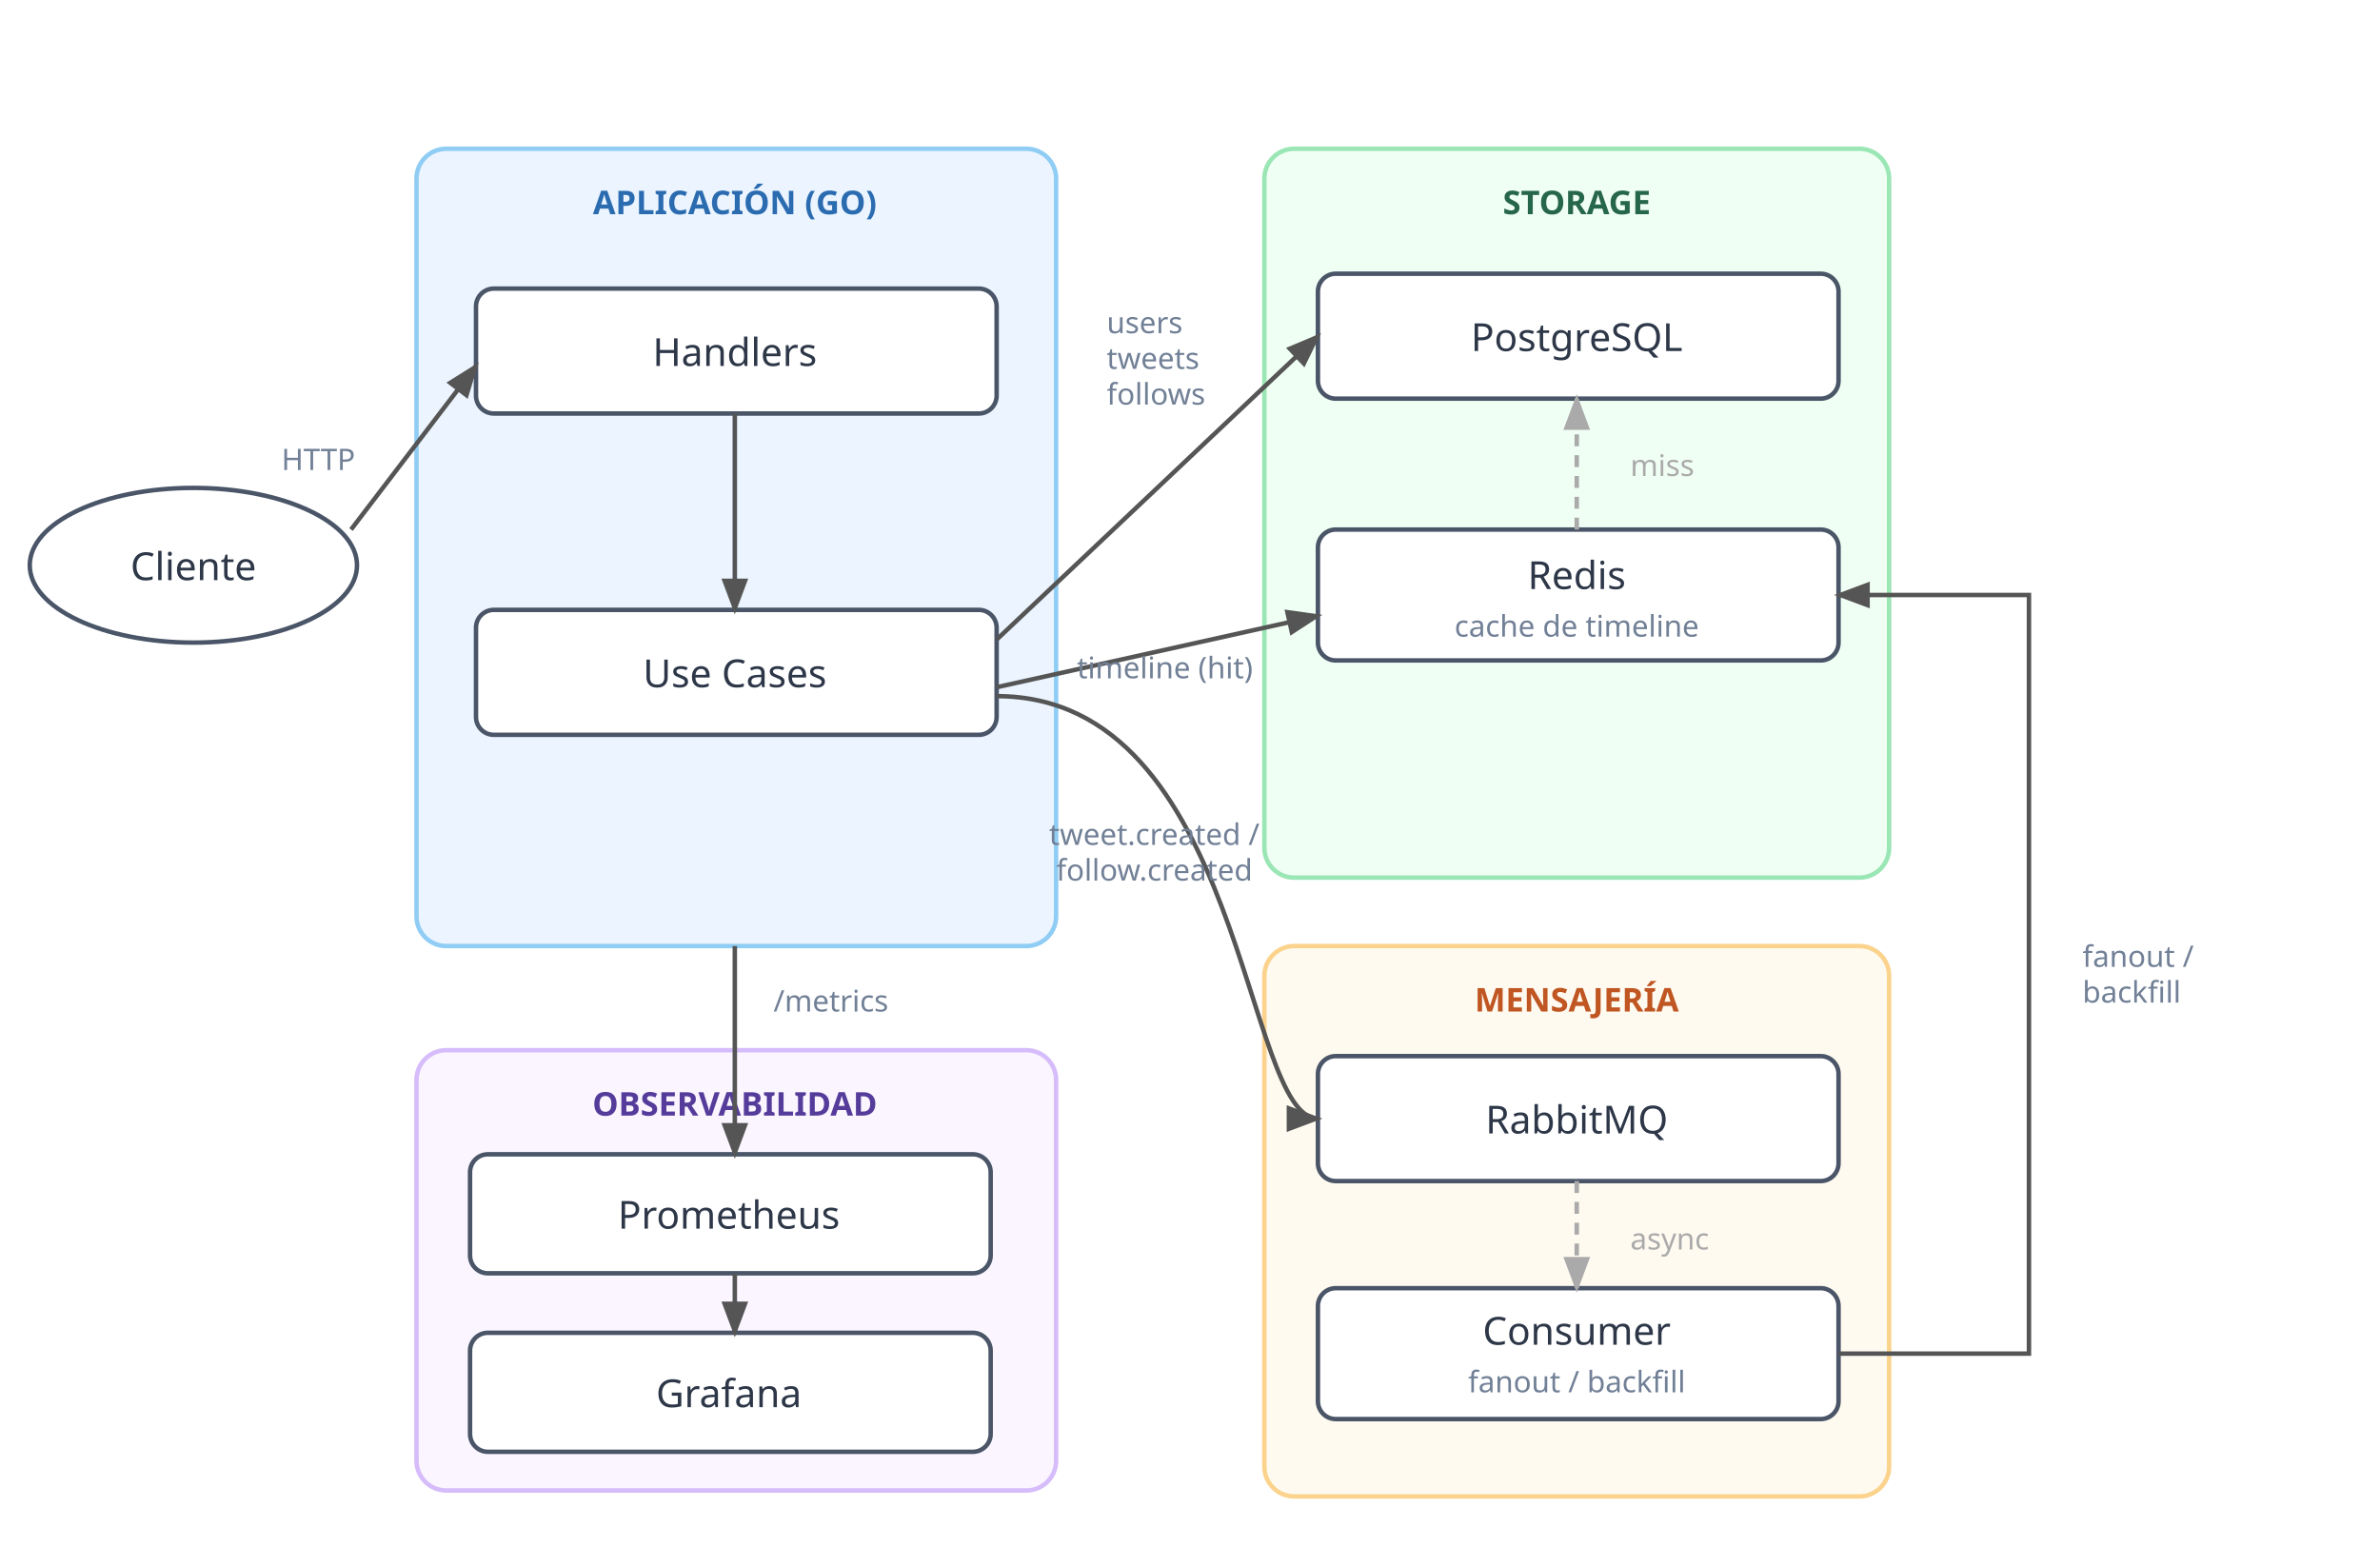
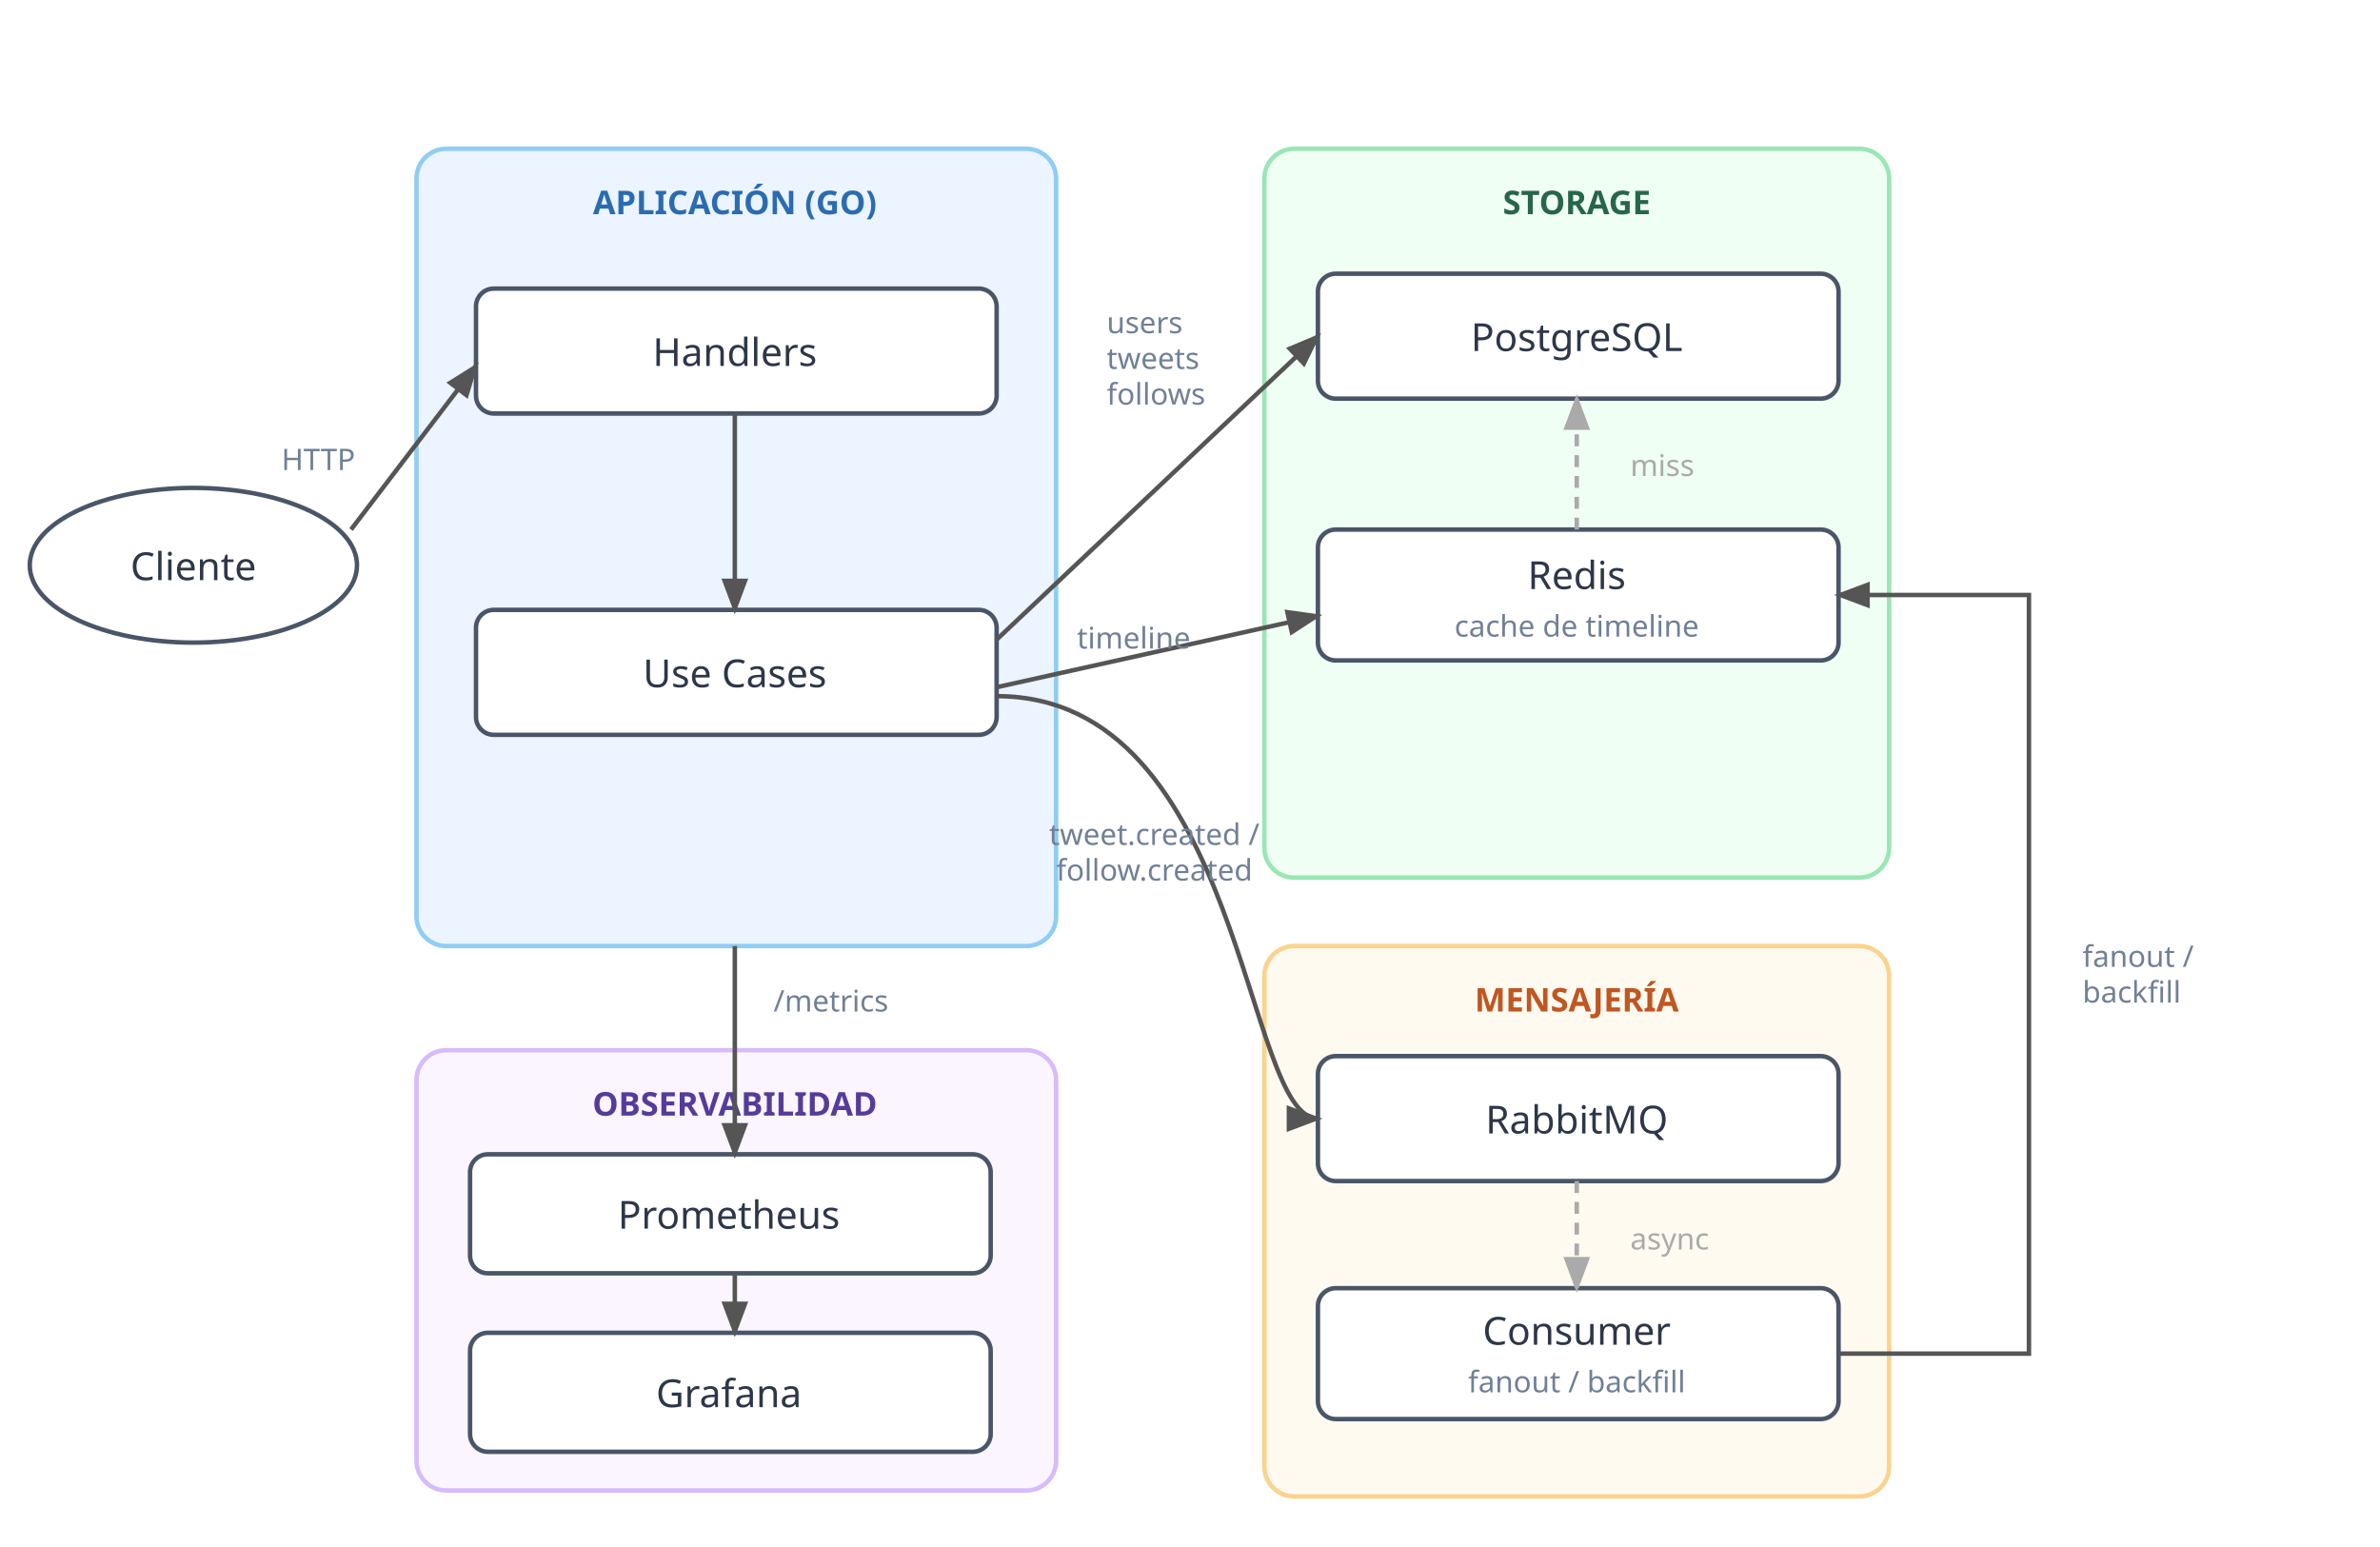
<svg xmlns="http://www.w3.org/2000/svg" viewBox="0 0 800 520" font-family="'Segoe UI', system-ui, sans-serif">
  <defs>
    <marker id="arr" markerWidth="8" markerHeight="6" refX="7" refY="3" orient="auto">
      <polygon points="0 0, 8 3, 0 6" fill="#555" />
    </marker>
    <marker id="arr-dash" markerWidth="8" markerHeight="6" refX="7" refY="3" orient="auto">
      <polygon points="0 0, 8 3, 0 6" fill="#aaa" />
    </marker>
  </defs>
  <rect width="800" height="520" fill="white" />
  <rect x="140" y="50" width="215" height="268" rx="10" fill="#EBF4FF" stroke="#90CDF4" stroke-width="1.5" />
  <text x="247" y="72" text-anchor="middle" font-size="11" font-weight="600" fill="#2B6CB0">APLICACIÓN (GO)</text>
  <rect x="425" y="50" width="210" height="245" rx="10" fill="#F0FFF4" stroke="#9AE6B4" stroke-width="1.5" />
  <text x="530" y="72" text-anchor="middle" font-size="11" font-weight="600" fill="#276749">STORAGE</text>
  <rect x="425" y="318" width="210" height="185" rx="10" fill="#FFFAF0" stroke="#FBD38D" stroke-width="1.5" />
  <text x="530" y="340" text-anchor="middle" font-size="11" font-weight="600" fill="#C05621">MENSAJERÍA</text>
  <rect x="140" y="353" width="215" height="148" rx="10" fill="#FAF5FF" stroke="#D6BCFA" stroke-width="1.5" />
  <text x="247" y="375" text-anchor="middle" font-size="11" font-weight="600" fill="#553C9A">OBSERVABILIDAD</text>
  <ellipse cx="65" cy="190" rx="55" ry="26" fill="white" stroke="#4A5568" stroke-width="1.5" />
  <text x="65" y="195" text-anchor="middle" font-size="13" fill="#2D3748">Cliente</text>
  <rect x="160" y="97" width="175" height="42" rx="6" fill="white" stroke="#4A5568" stroke-width="1.5" />
  <text x="247" y="123" text-anchor="middle" font-size="13" fill="#2D3748">Handlers</text>
  <rect x="160" y="205" width="175" height="42" rx="6" fill="white" stroke="#4A5568" stroke-width="1.5" />
  <text x="247" y="231" text-anchor="middle" font-size="13" fill="#2D3748">Use Cases</text>
  <rect x="443" y="92" width="175" height="42" rx="6" fill="white" stroke="#4A5568" stroke-width="1.5" />
  <text x="530" y="118" text-anchor="middle" font-size="13" fill="#2D3748">PostgreSQL</text>
  <rect x="443" y="178" width="175" height="44" rx="6" fill="white" stroke="#4A5568" stroke-width="1.5" />
  <text x="530" y="198" text-anchor="middle" font-size="13" fill="#2D3748">Redis</text>
  <text x="530" y="214" text-anchor="middle" font-size="10" fill="#718096">cache de timeline</text>
  <rect x="443" y="355" width="175" height="42" rx="6" fill="white" stroke="#4A5568" stroke-width="1.5" />
  <text x="530" y="381" text-anchor="middle" font-size="13" fill="#2D3748">RabbitMQ</text>
  <rect x="443" y="433" width="175" height="44" rx="6" fill="white" stroke="#4A5568" stroke-width="1.5" />
  <text x="530" y="452" text-anchor="middle" font-size="13" fill="#2D3748">Consumer</text>
  <text x="530" y="468" text-anchor="middle" font-size="10" fill="#718096">fanout / backfill</text>
  <rect x="158" y="388" width="175" height="40" rx="6" fill="white" stroke="#4A5568" stroke-width="1.5" />
  <text x="245" y="413" text-anchor="middle" font-size="13" fill="#2D3748">Prometheus</text>
  <rect x="158" y="448" width="175" height="40" rx="6" fill="white" stroke="#4A5568" stroke-width="1.5" />
  <text x="245" y="473" text-anchor="middle" font-size="13" fill="#2D3748">Grafana</text>
  <line x1="118" y1="178" x2="160" y2="123" stroke="#555" stroke-width="1.5" marker-end="url(#arr)" />
  <text x="107" y="158" font-size="10" fill="#718096" text-anchor="middle">HTTP</text>
  <line x1="247" y1="139" x2="247" y2="205" stroke="#555" stroke-width="1.5" marker-end="url(#arr)" />
  <line x1="335" y1="215" x2="443" y2="113" stroke="#555" stroke-width="1.5" marker-end="url(#arr)" />
  <text x="372" y="112" font-size="10" fill="#718096">users</text>
  <text x="372" y="124" font-size="10" fill="#718096">tweets</text>
  <text x="372" y="136" font-size="10" fill="#718096">follows</text>
  <line x1="335" y1="231" x2="443" y2="207" stroke="#555" stroke-width="1.5" marker-end="url(#arr)" />
-   <text x="362" y="228" font-size="10" fill="#718096">timeline (hit)</text>
+   <text x="362" y="218" font-size="10" fill="#718096">timeline</text>
  <line x1="530" y1="178" x2="530" y2="134" stroke="#aaa" stroke-width="1.5" stroke-dasharray="4,3" marker-end="url(#arr-dash)" />
  <text x="548" y="160" font-size="10" fill="#aaa">miss</text>
  <path d="M335 234 C418 234 418 376 443 376" stroke="#555" stroke-width="1.5" fill="none" marker-end="url(#arr)" />
  <text x="388" y="284" font-size="10" fill="#718096" text-anchor="middle">tweet.created /</text>
  <text x="388" y="296" font-size="10" fill="#718096" text-anchor="middle">follow.created</text>
  <line x1="530" y1="397" x2="530" y2="433" stroke="#aaa" stroke-width="1.5" stroke-dasharray="4,3" marker-end="url(#arr-dash)" />
  <text x="548" y="420" font-size="10" fill="#aaa">async</text>
  <path d="M618 455 L682 455 L682 200 L618 200" stroke="#555" stroke-width="1.5" fill="none" marker-end="url(#arr)" />
  <text x="700" y="325" font-size="10" fill="#718096">fanout /</text>
  <text x="700" y="337" font-size="10" fill="#718096">backfill</text>
  <line x1="247" y1="318" x2="247" y2="388" stroke="#555" stroke-width="1.5" marker-end="url(#arr)" />
  <text x="260" y="340" font-size="10" fill="#718096">/metrics</text>
  <line x1="247" y1="428" x2="247" y2="448" stroke="#555" stroke-width="1.5" marker-end="url(#arr)" />
</svg>
